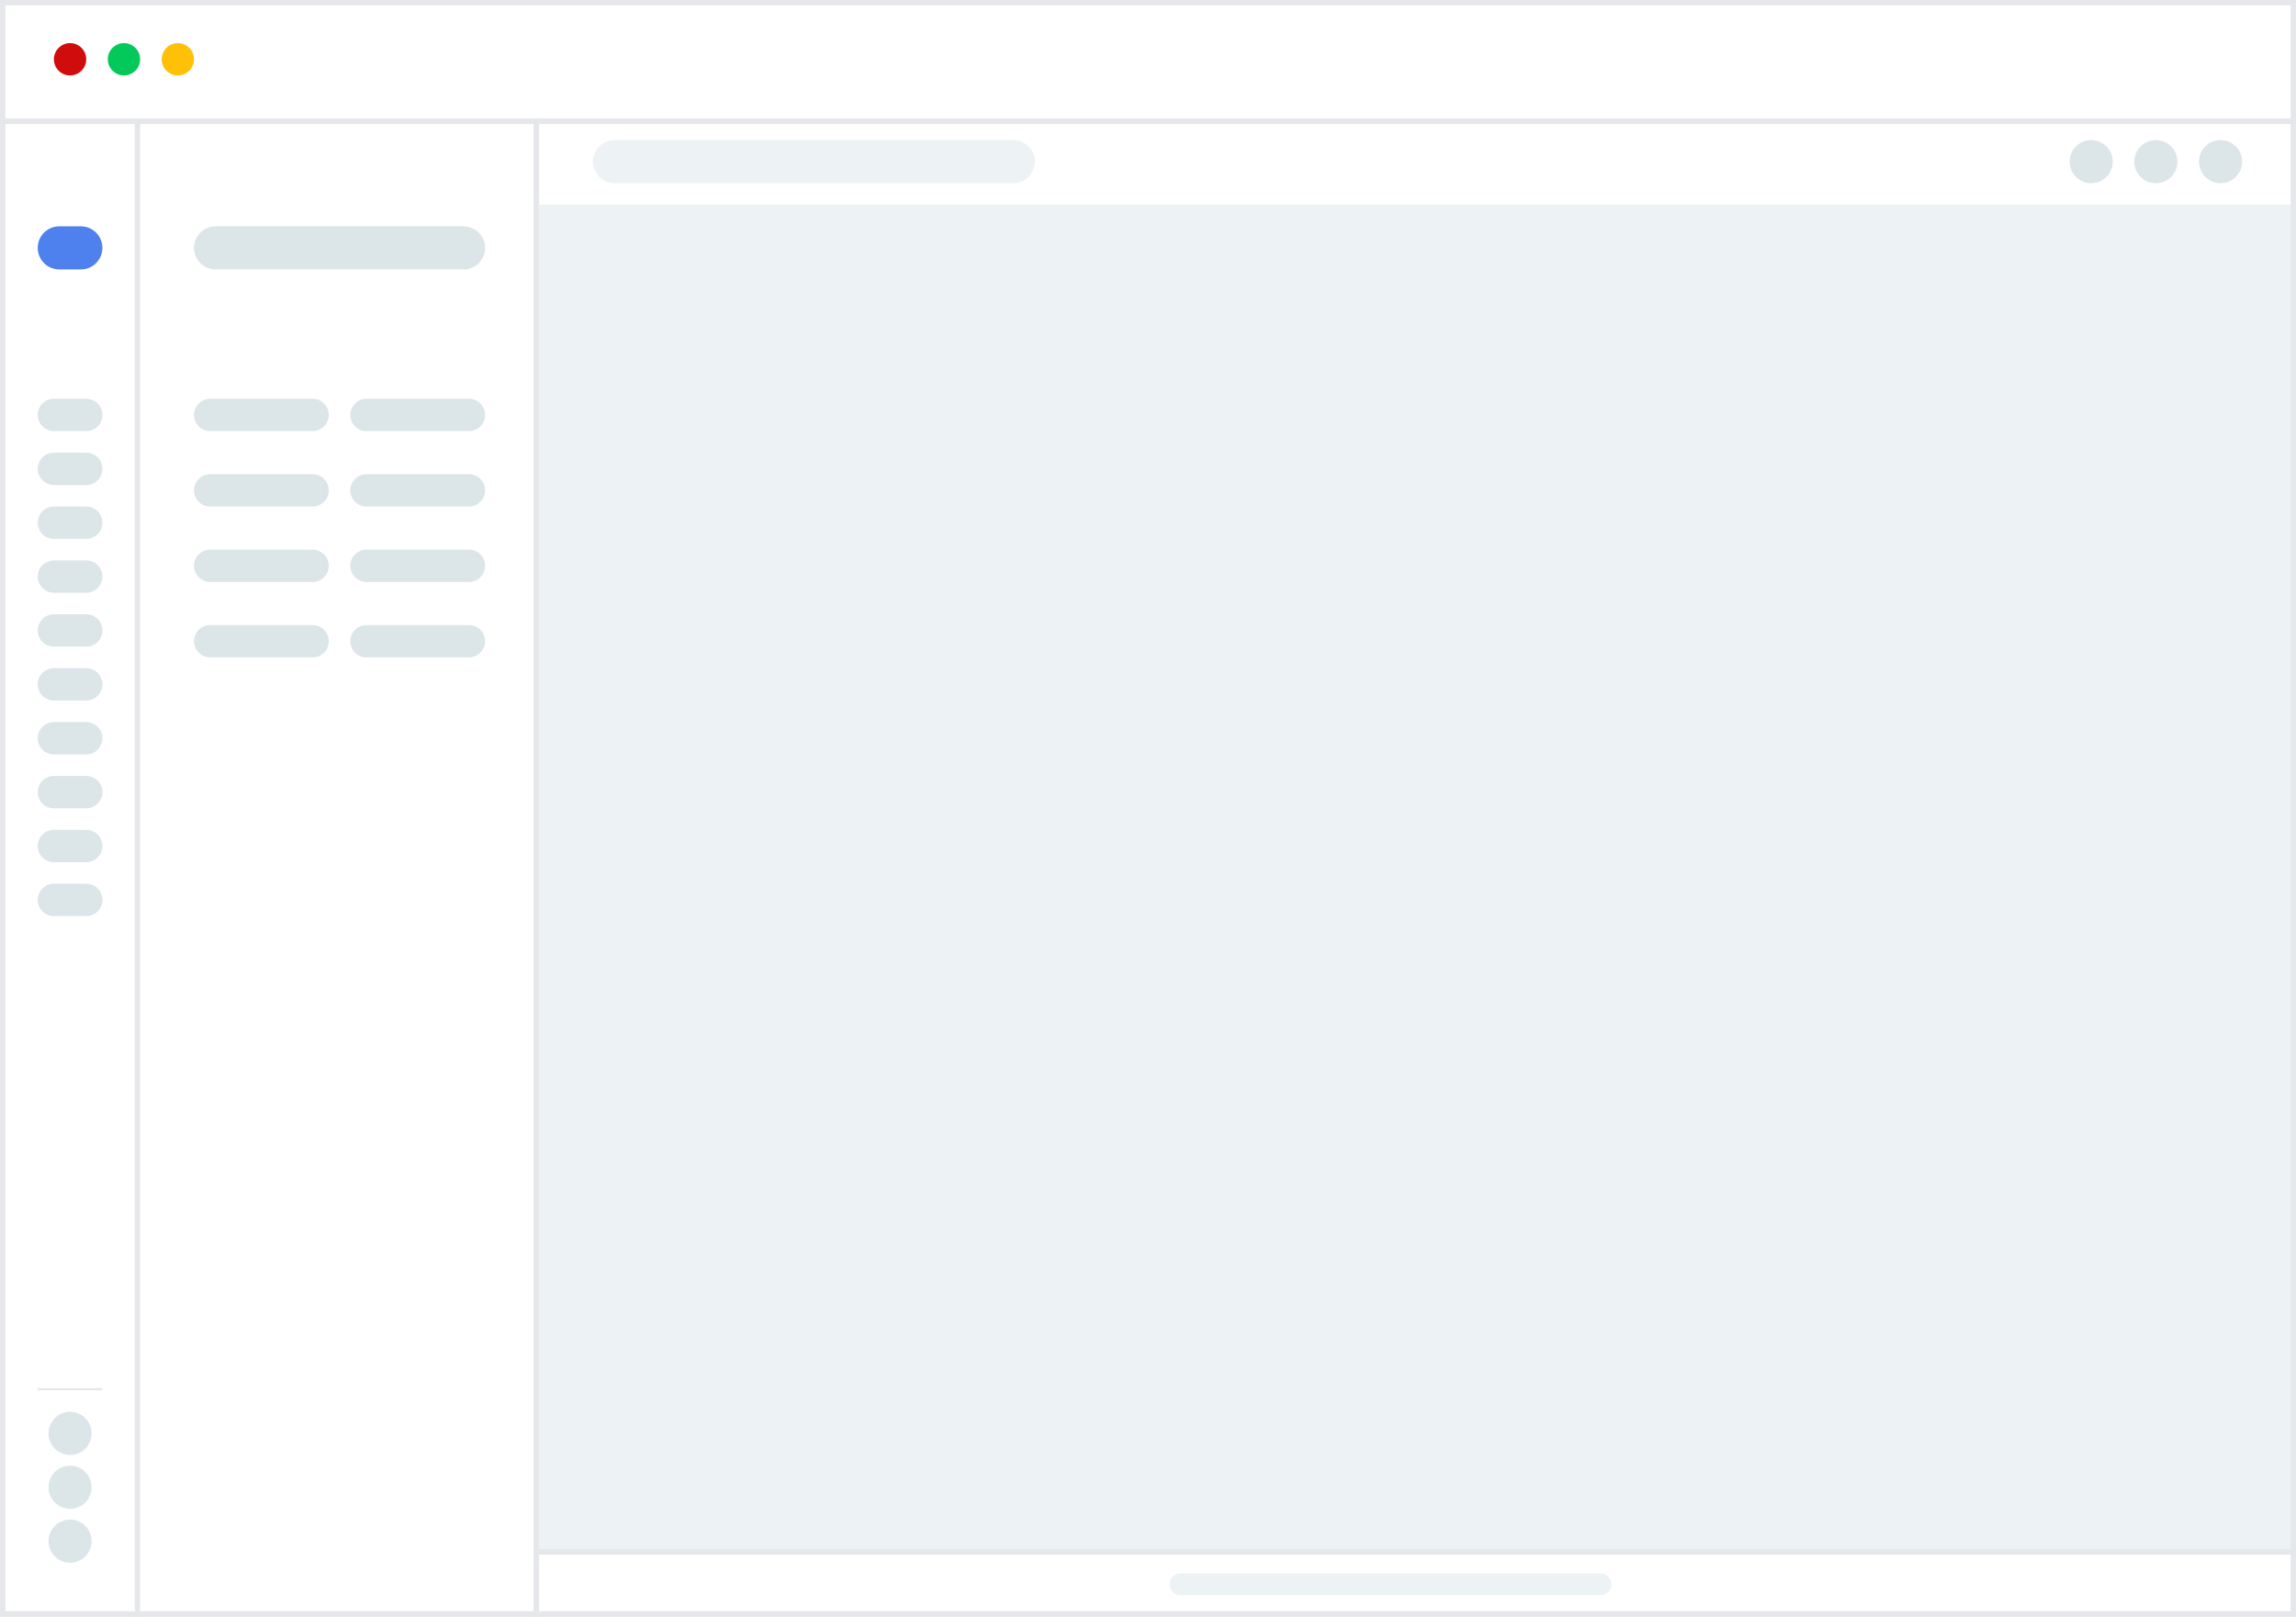
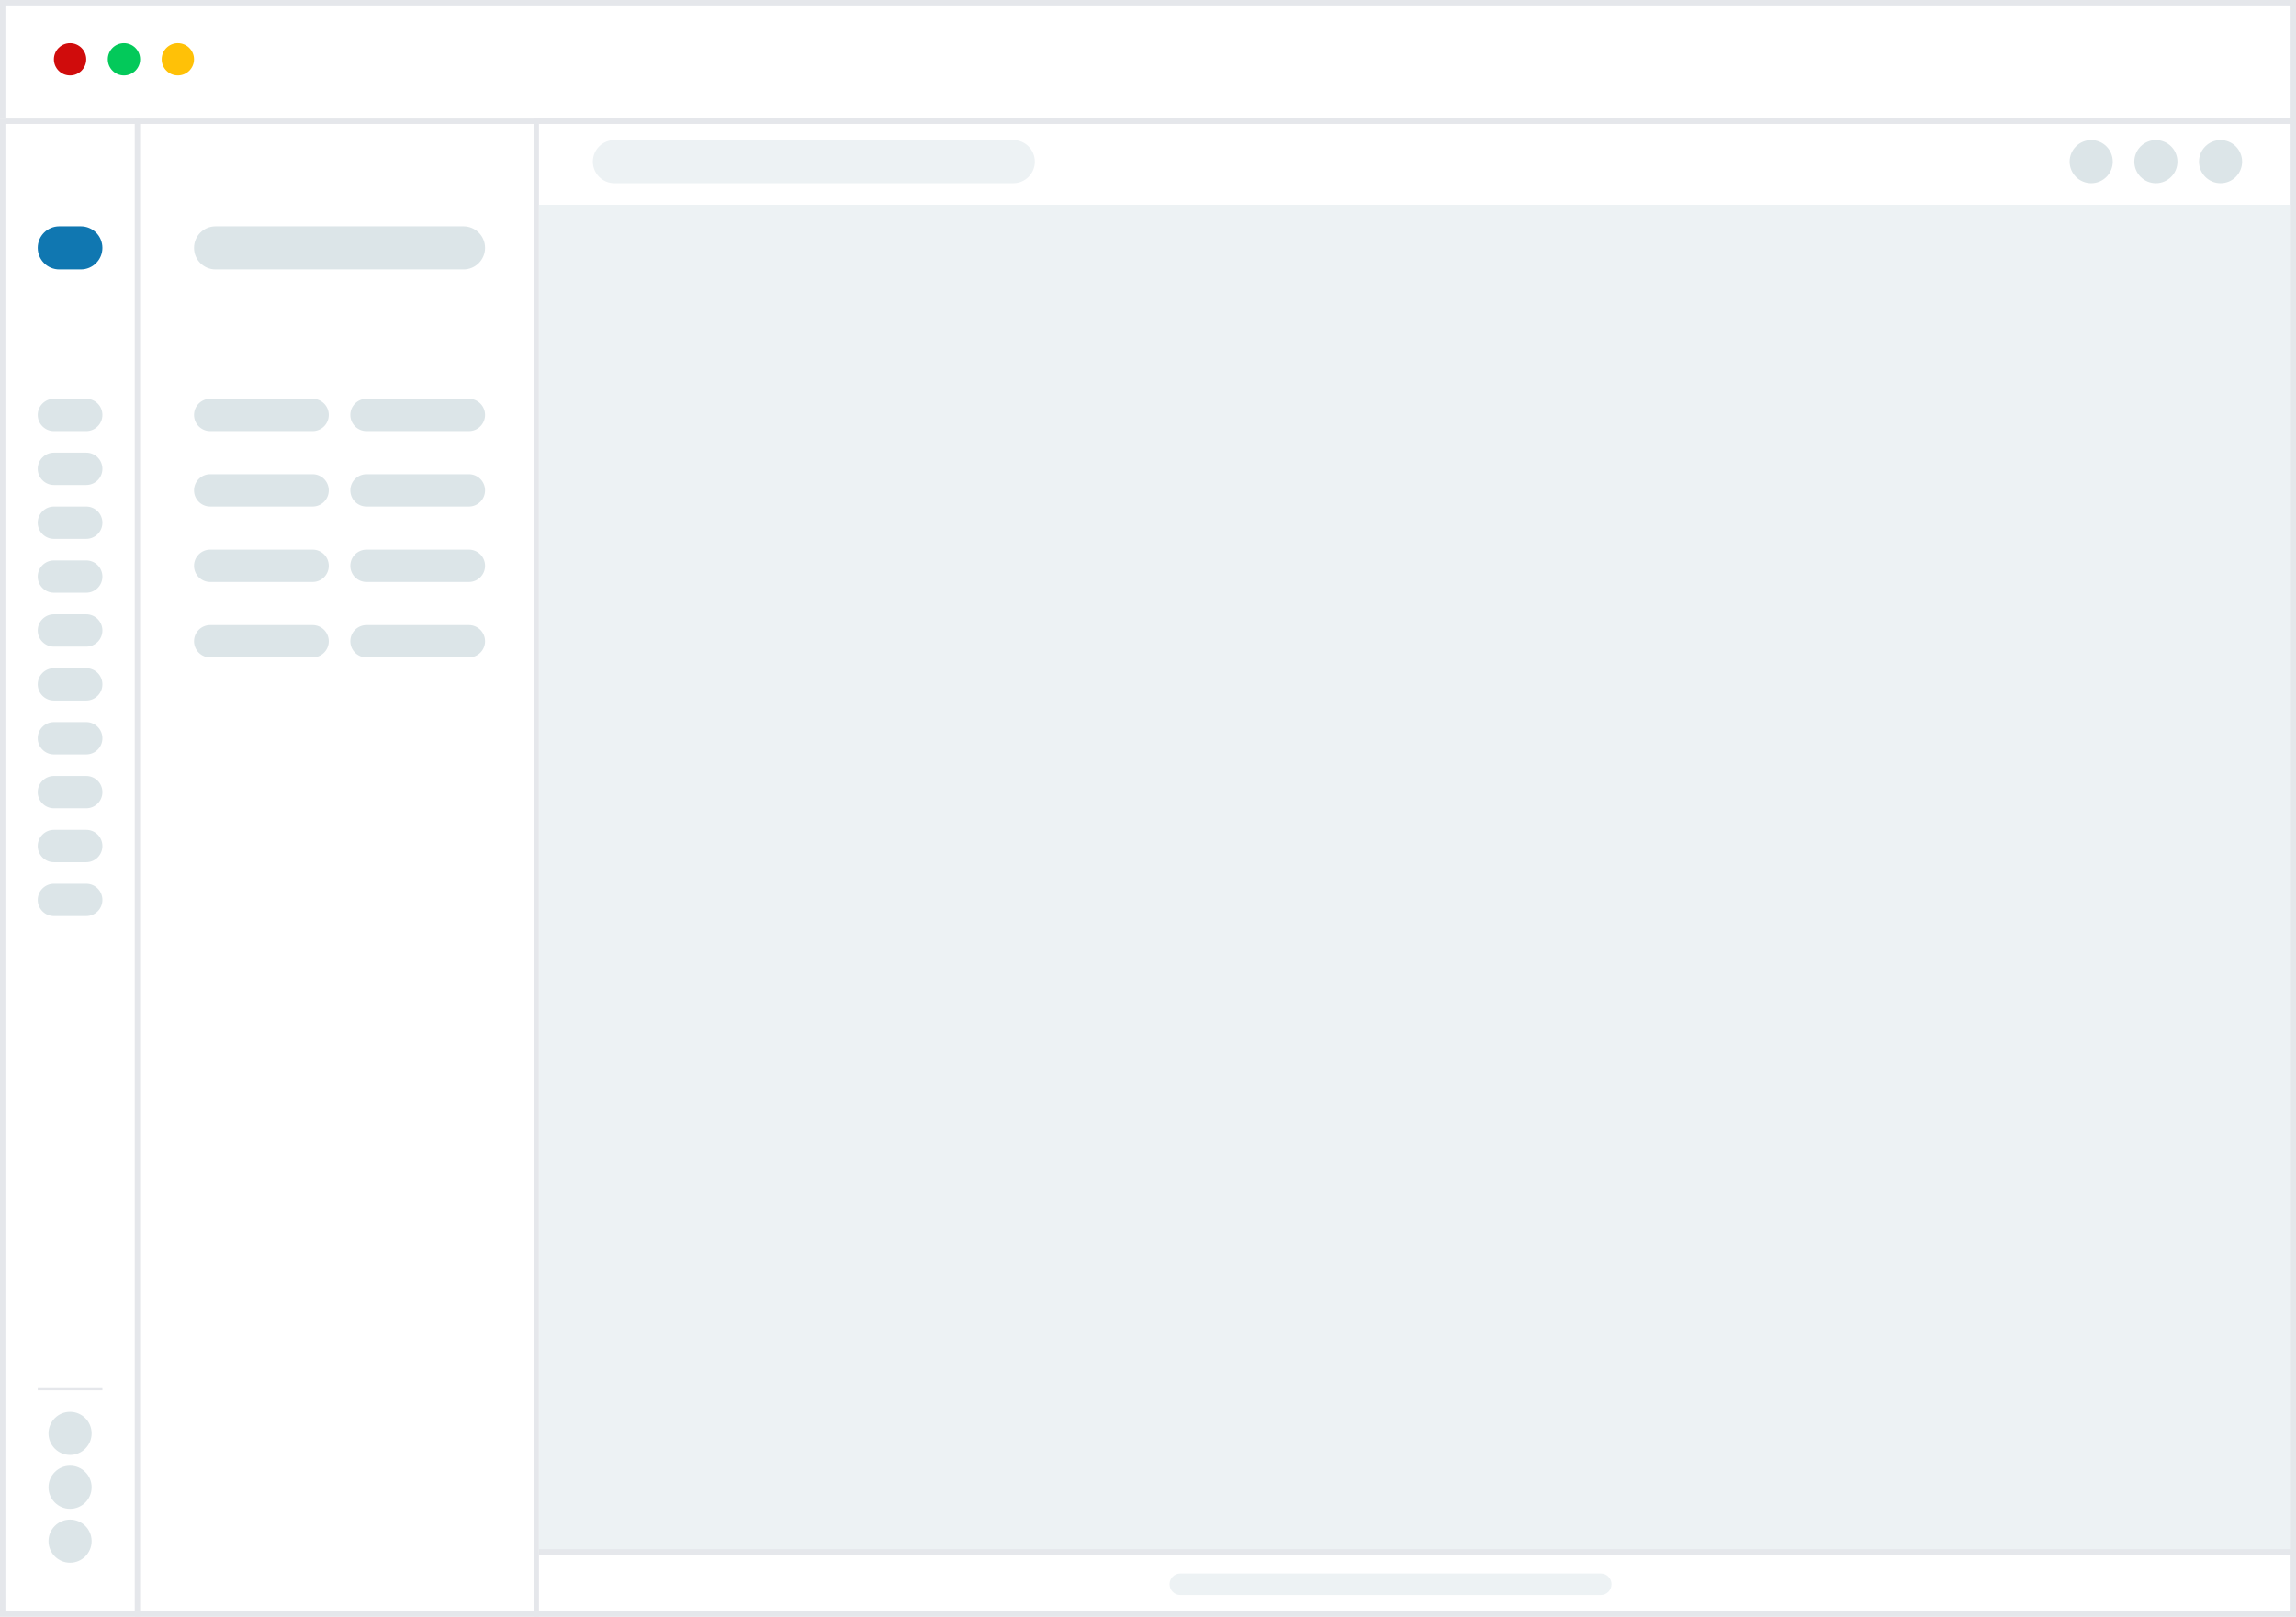
<svg xmlns="http://www.w3.org/2000/svg" width="213" height="150" viewBox="0 0 213 150" fill="none">
  <mask id="path-1-inside-1_1083_29500" fill="white">
    <path d="M0 0H213V11H0V0Z" />
  </mask>
  <path d="M0 0H213V11H0V0Z" fill="white" />
  <path d="M0 0V-0.5H-0.5V0H0ZM213 0H213.5V-0.5H213V0ZM0 0.5H213V-0.5H0V0.5ZM212.5 0V11H213.5V0H212.5ZM0.5 11V0H-0.5V11H0.5Z" fill="#E5E7EB" mask="url(#path-1-inside-1_1083_29500)" />
  <circle cx="6.5" cy="5.5" r="1.5" fill="#D00C0C" />
  <circle cx="11.5" cy="5.5" r="1.5" fill="#03C95A" />
  <circle cx="16.5" cy="5.5" r="1.5" fill="#FFC107" />
  <path d="M0.25 11.25H212.75V149.75H0.25V11.25Z" fill="white" />
  <path d="M0.25 11.25H212.75V149.75H0.25V11.25Z" stroke="#E5E7EB" stroke-width="0.5" />
  <mask id="path-7-inside-2_1083_29500" fill="white">
    <path d="M0 11H13V150H0V11Z" />
  </mask>
  <path d="M12.5 11V150H13.5V11H12.5Z" fill="#E5E7EB" mask="url(#path-7-inside-2_1083_29500)" />
-   <rect x="3.5" y="21" width="6" height="4" rx="2" fill="#4E81EE" />
+   <rect x="3.5" y="21" width="6" height="4" rx="2" fill="#1077b1" />
  <rect x="3.5" y="37" width="6" height="3" rx="1.5" fill="#DCE5E8" />
  <rect x="3.5" y="42" width="6" height="3" rx="1.5" fill="#DCE5E8" />
  <rect x="3.5" y="47" width="6" height="3" rx="1.5" fill="#DCE5E8" />
  <rect x="3.5" y="52" width="6" height="3" rx="1.5" fill="#DCE5E8" />
  <rect x="3.5" y="57" width="6" height="3" rx="1.5" fill="#DCE5E8" />
  <rect x="3.5" y="62" width="6" height="3" rx="1.5" fill="#DCE5E8" />
  <rect x="3.5" y="67" width="6" height="3" rx="1.5" fill="#DCE5E8" />
  <rect x="3.5" y="72" width="6" height="3" rx="1.5" fill="#DCE5E8" />
  <rect x="3.5" y="77" width="6" height="3" rx="1.5" fill="#DCE5E8" />
  <rect x="3.5" y="82" width="6" height="3" rx="1.5" fill="#DCE5E8" />
  <line x1="3.5" y1="128.9" x2="9.5" y2="128.9" stroke="#E5E7EB" stroke-width="0.2" />
  <circle cx="6.5" cy="133" r="2" fill="#DCE5E8" />
  <circle cx="6.5" cy="138" r="2" fill="#DCE5E8" />
  <circle cx="6.5" cy="143" r="2" fill="#DCE5E8" />
  <mask id="path-24-inside-3_1083_29500" fill="white">
    <path d="M13 11H50V150H13V11Z" />
  </mask>
  <path d="M49.5 11V150H50.5V11H49.5Z" fill="#E5E7EB" mask="url(#path-24-inside-3_1083_29500)" />
  <rect x="18" y="21" width="27" height="4" rx="2" fill="#DCE5E8" />
  <rect x="18" y="37" width="12.5" height="3" rx="1.5" fill="#DCE5E8" />
  <rect x="32.5" y="37" width="12.5" height="3" rx="1.5" fill="#DCE5E8" />
  <rect x="18" y="44" width="12.5" height="3" rx="1.5" fill="#DCE5E8" />
  <rect x="32.5" y="44" width="12.5" height="3" rx="1.5" fill="#DCE5E8" />
  <rect x="18" y="51" width="12.5" height="3" rx="1.5" fill="#DCE5E8" />
  <rect x="32.5" y="51" width="12.5" height="3" rx="1.5" fill="#DCE5E8" />
  <rect x="18" y="58" width="12.5" height="3" rx="1.5" fill="#DCE5E8" />
  <rect x="32.5" y="58" width="12.5" height="3" rx="1.5" fill="#DCE5E8" />
  <mask id="path-35-inside-4_1083_29500" fill="white">
    <path d="M50 11H213V19H50V11Z" />
  </mask>
  <path d="M50 11.5H213V10.5H50V11.5Z" fill="#E5E7EB" mask="url(#path-35-inside-4_1083_29500)" />
  <rect x="55" y="13" width="41" height="4" rx="2" fill="#EDF2F4" />
  <circle cx="194" cy="15" r="2" fill="#DCE5E8" />
  <circle cx="200" cy="15" r="2" fill="#DCE5E8" />
  <circle cx="206" cy="15" r="2" fill="#DCE5E8" />
  <rect x="50" y="19" width="162.5" height="125" fill="#EDF2F4" />
  <path d="M50 144.25H213V143.75H50V144.25Z" fill="#E5E7EB" />
  <rect width="41" height="2" rx="1" transform="matrix(1 0 0 -1 108.5 148)" fill="#EDF2F4" />
</svg>
